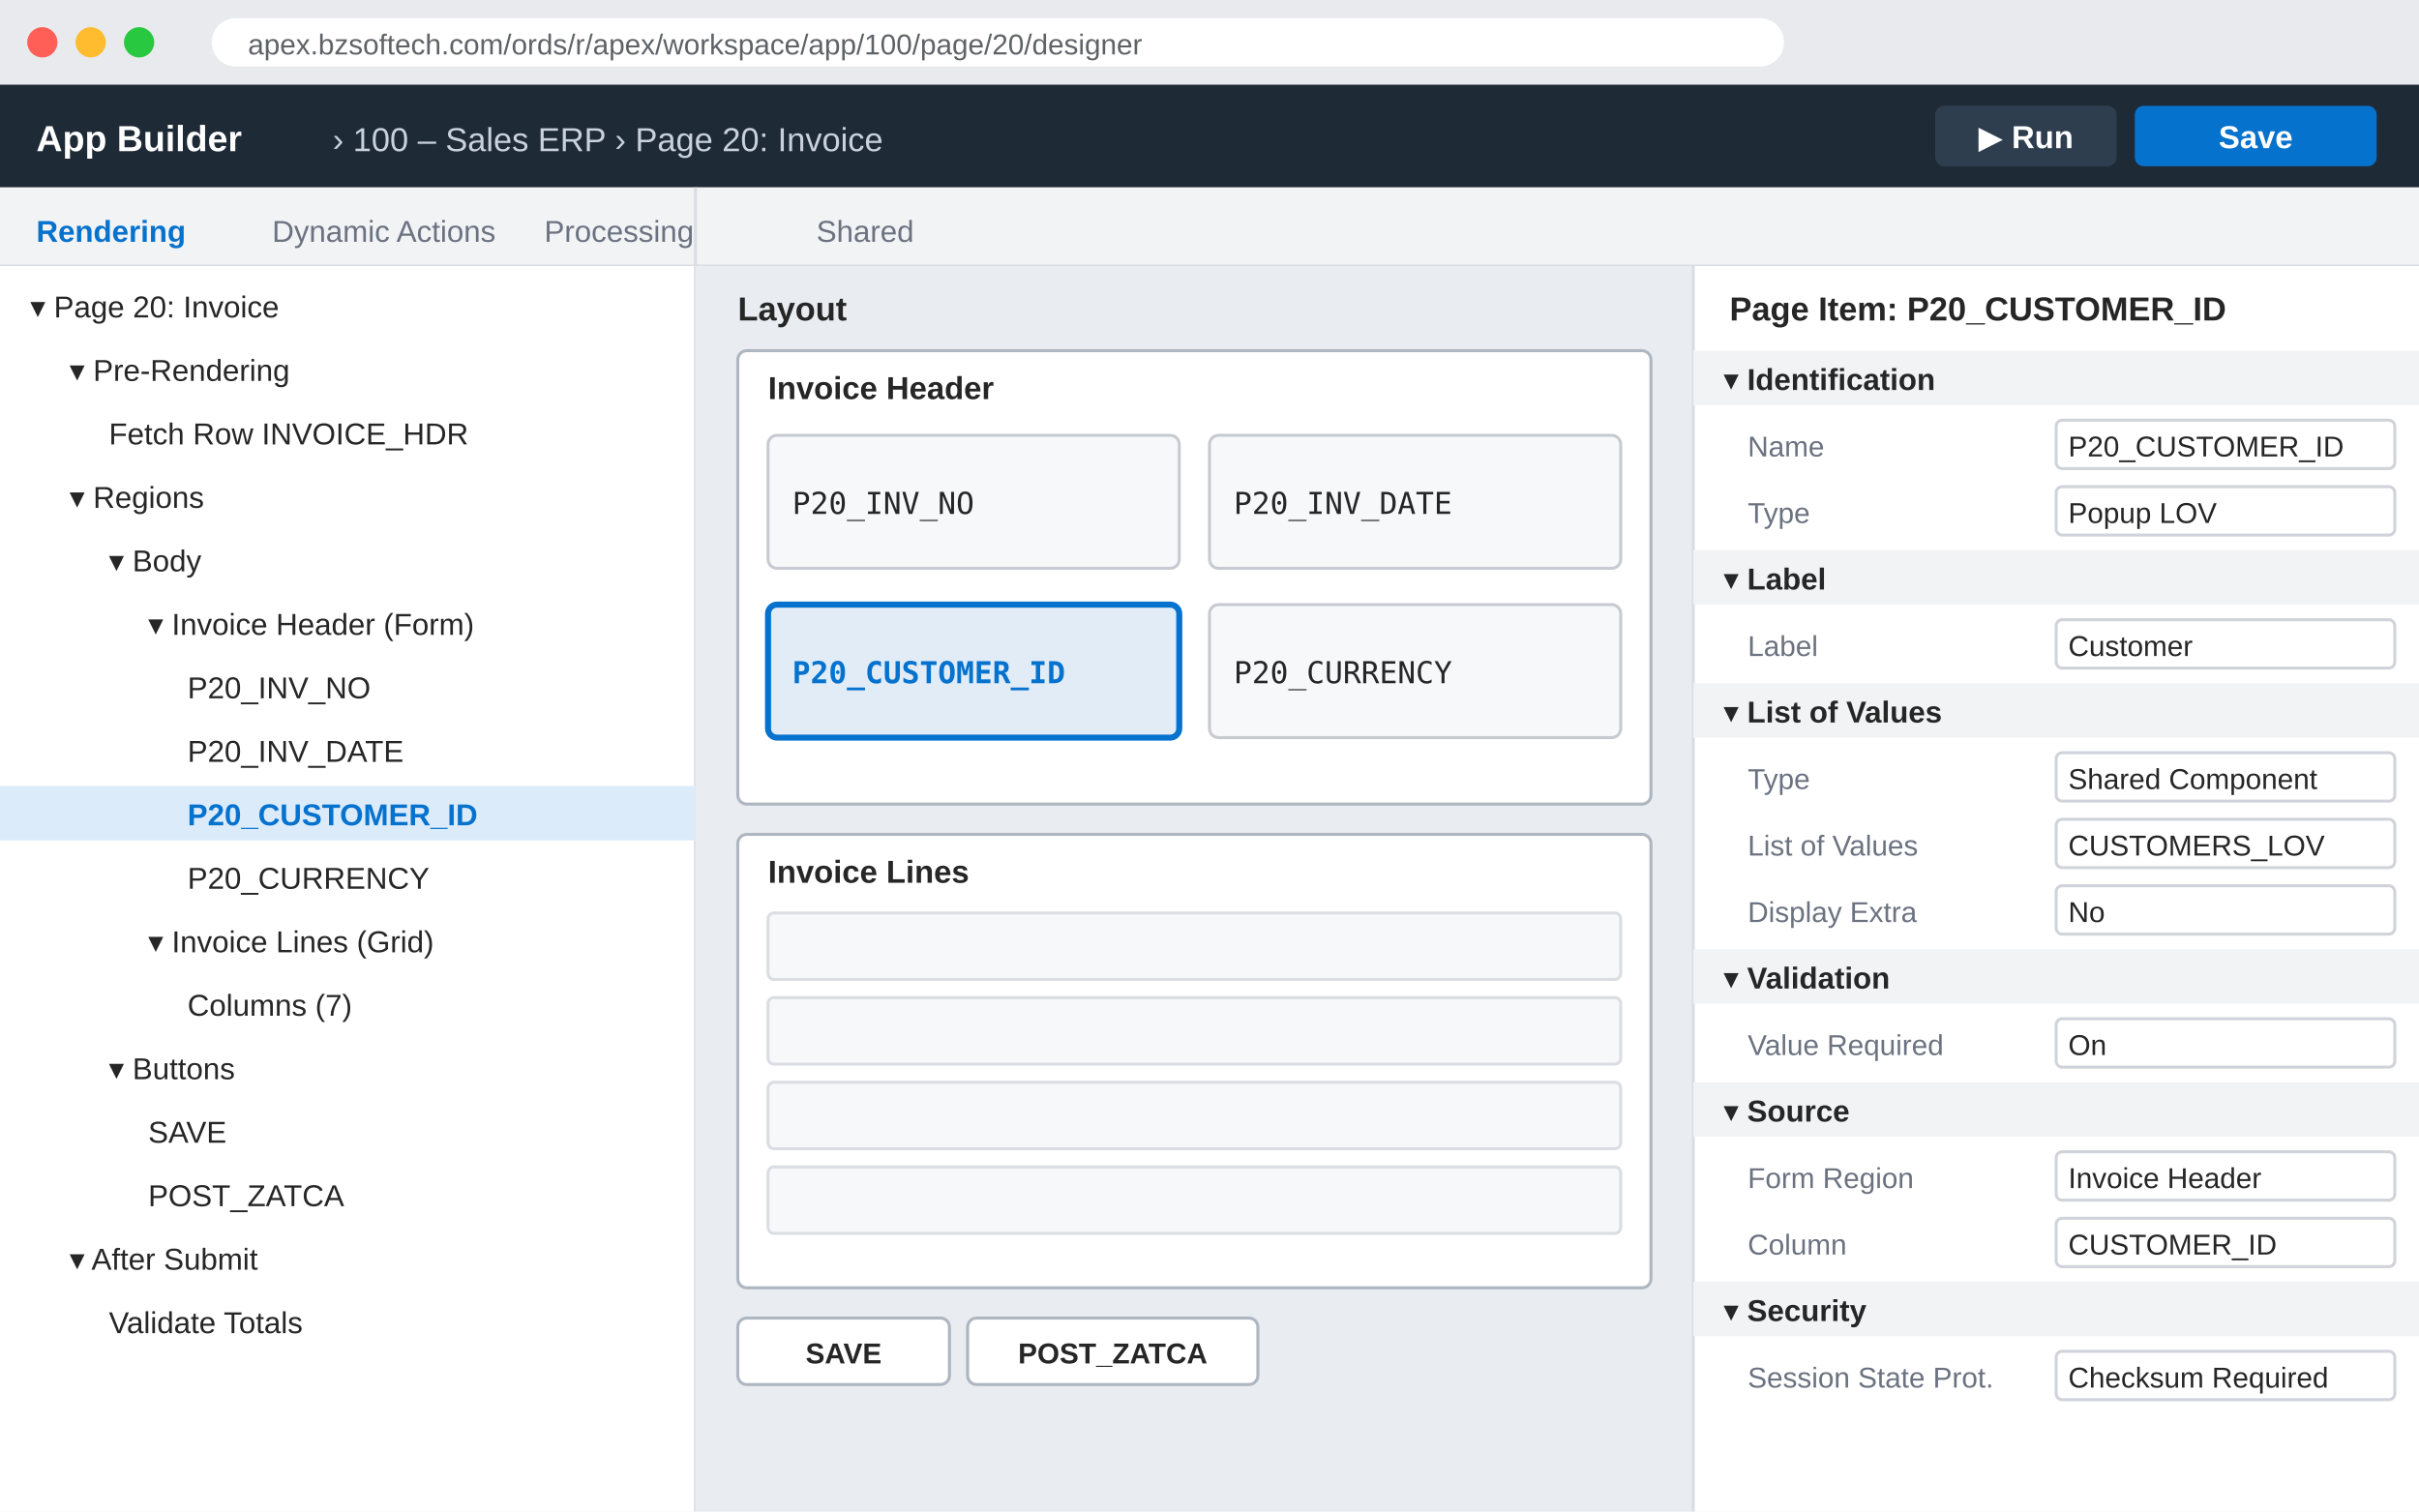
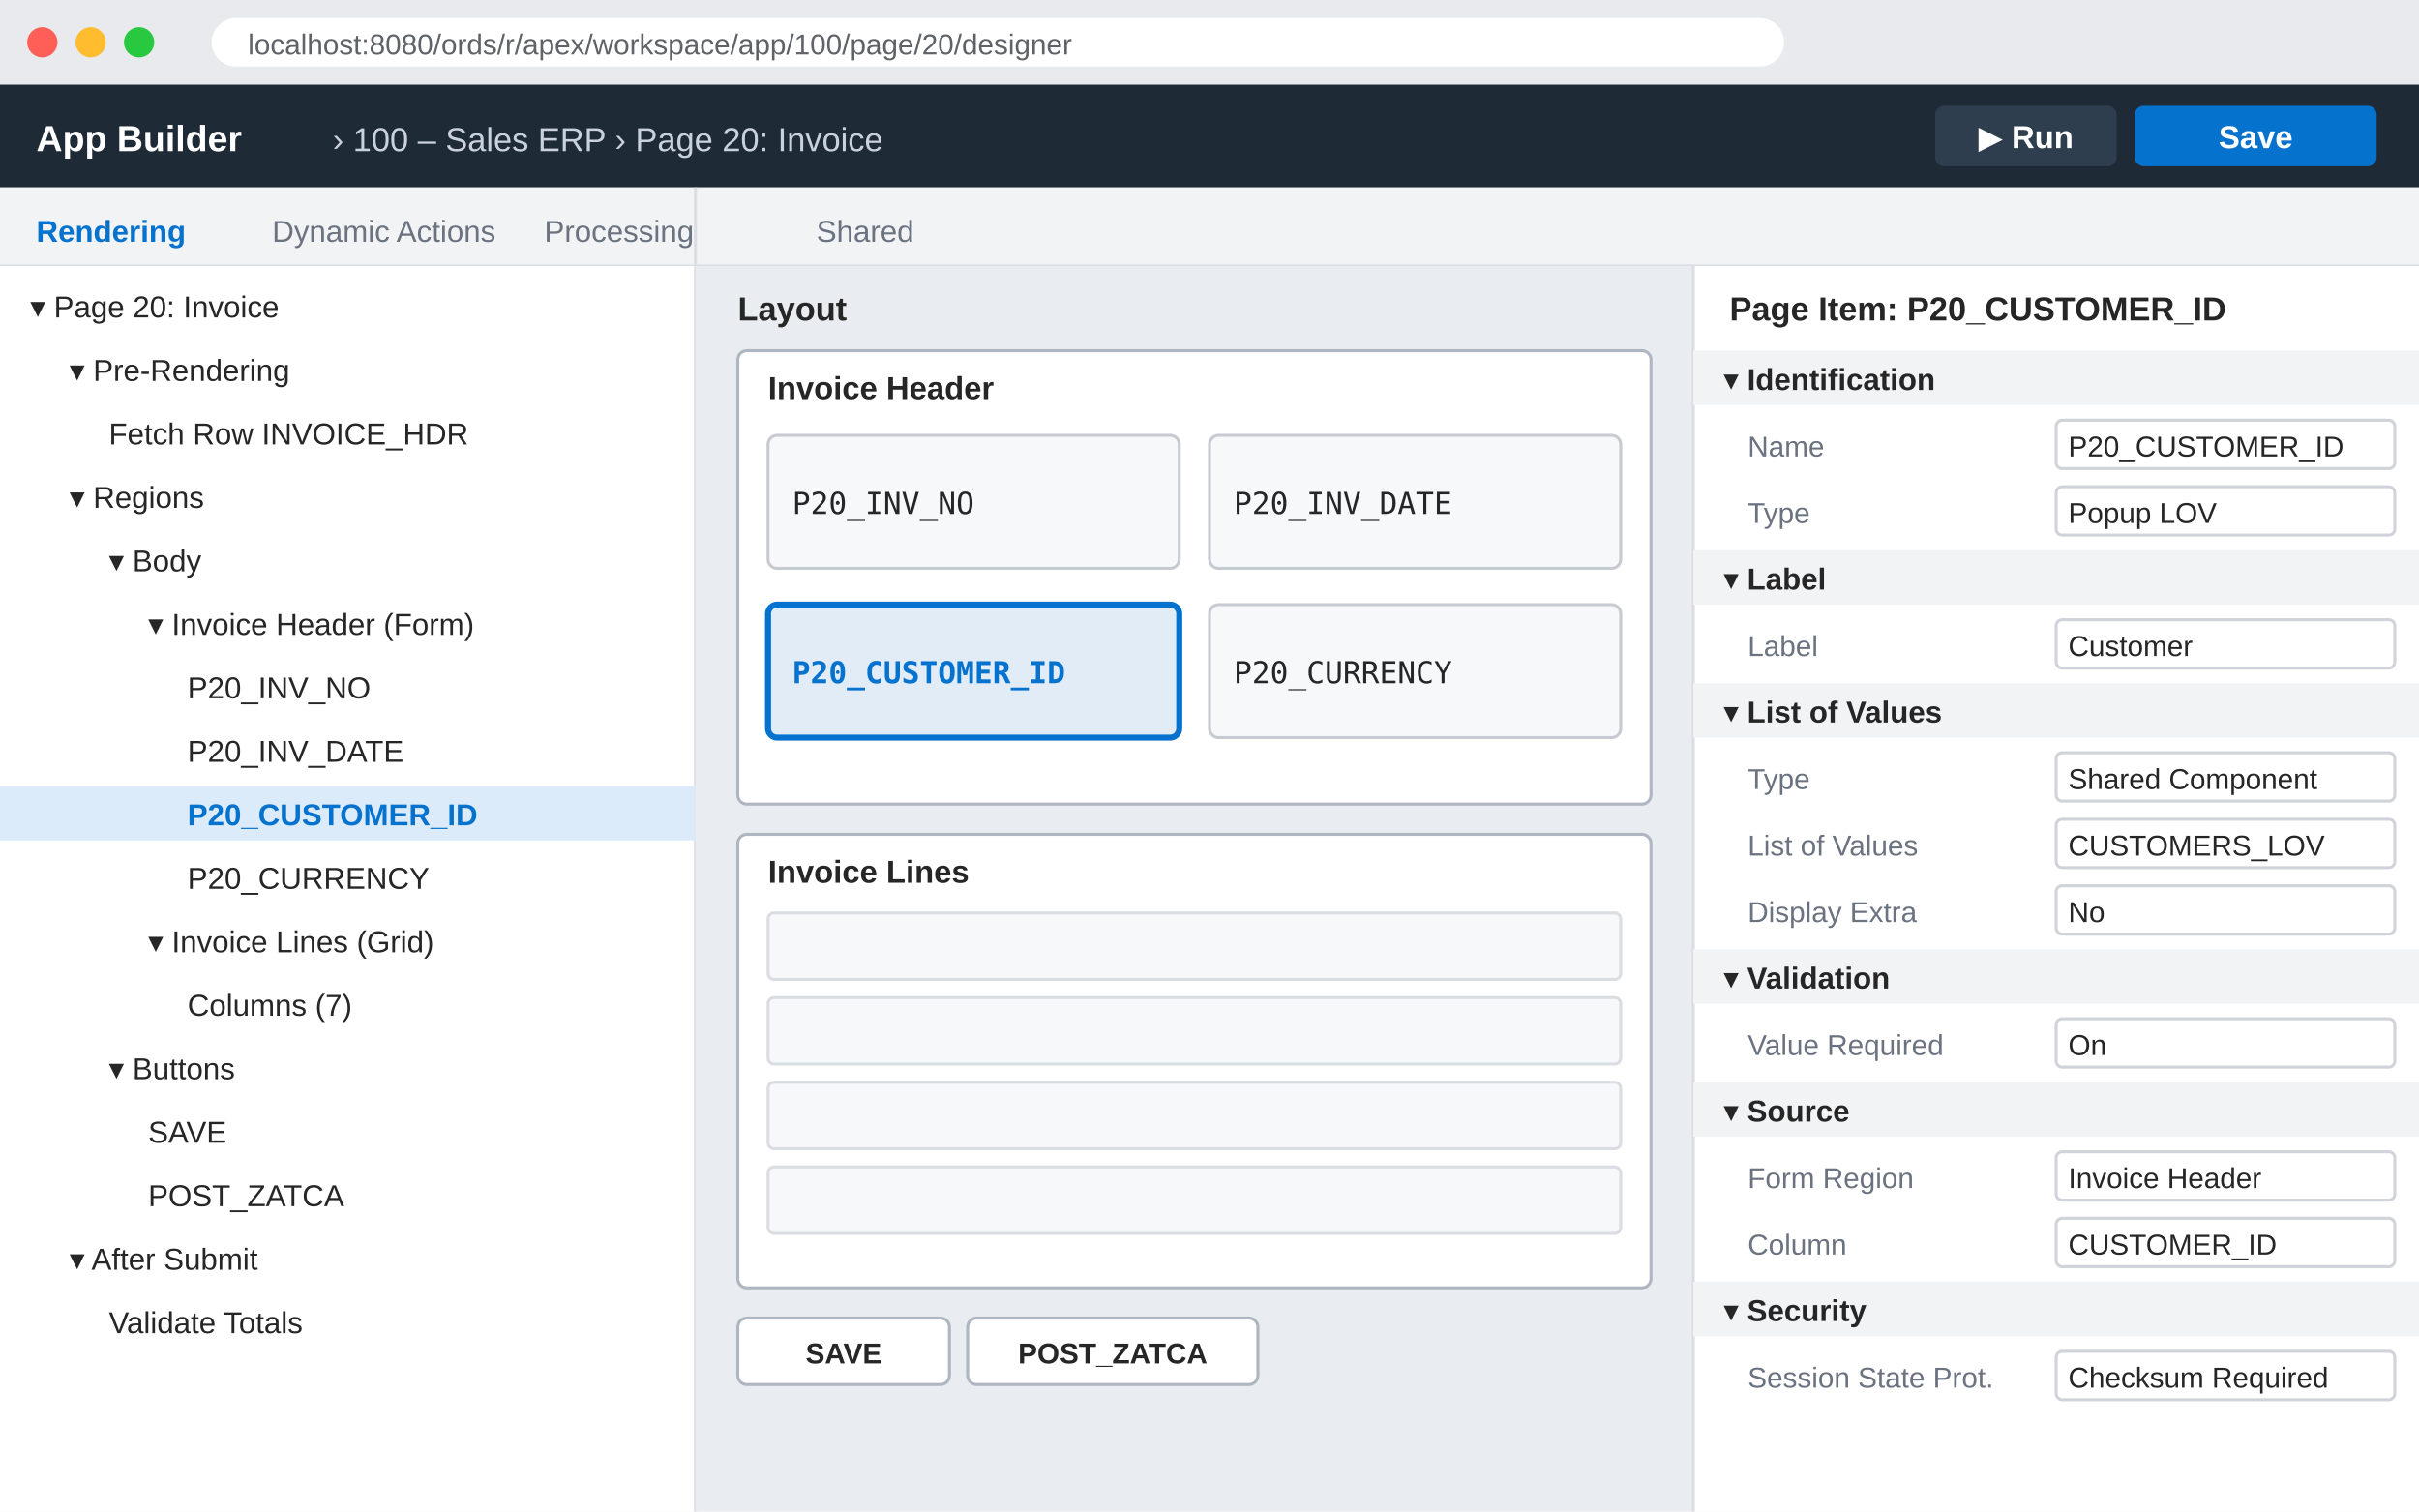
<svg xmlns="http://www.w3.org/2000/svg" viewBox="0 0 800 500" width="800" height="500">
  <rect x="0" y="0" width="800" height="500" rx="0" fill="#fff" stroke="none" stroke-width="1" />
  <rect x="0" y="0" width="800" height="28" rx="0" fill="#E8EAED" stroke="none" stroke-width="1" />
  <circle cx="14" cy="14" r="5" fill="#FF5F57" />
  <circle cx="30" cy="14" r="5" fill="#FEBC2E" />
  <circle cx="46" cy="14" r="5" fill="#28C840" />
  <rect x="70" y="6" width="520" height="16" rx="8" fill="#fff" stroke="none" stroke-width="1" />
-   <text x="82" y="18" font-family="Arial,Helvetica,sans-serif" font-size="9.5" fill="#5F6368" font-weight="normal" text-anchor="start">apex.bzsoftech.com/ords/r/apex/workspace/app/100/page/20/designer</text>
+   <text x="82" y="18" font-family="Arial,Helvetica,sans-serif" font-size="9.5" fill="#5F6368" font-weight="normal" text-anchor="start">localhost:8080/ords/r/apex/workspace/app/100/page/20/designer</text>
  <rect x="0" y="28" width="800" height="34" rx="0" fill="#1F2A37" stroke="none" stroke-width="1" />
  <text x="12" y="50" font-family="Arial,Helvetica,sans-serif" font-size="12" fill="#fff" font-weight="bold" text-anchor="start">App Builder</text>
  <text x="110" y="50" font-family="Arial,Helvetica,sans-serif" font-size="11" fill="#C9D2DC" font-weight="normal" text-anchor="start">›  100 – Sales ERP  ›  Page 20: Invoice</text>
  <rect x="640" y="35" width="60" height="20" rx="3" fill="#2F3E4F" stroke="none" stroke-width="1" />
  <text x="670" y="49" font-family="Arial,Helvetica,sans-serif" font-size="10.5" fill="#fff" font-weight="bold" text-anchor="middle">▶ Run</text>
  <rect x="706" y="35" width="80" height="20" rx="3" fill="#0572CE" stroke="none" stroke-width="1" />
  <text x="746" y="49" font-family="Arial,Helvetica,sans-serif" font-size="10.5" fill="#fff" font-weight="bold" text-anchor="middle">Save</text>
  <rect x="0" y="62" width="800" height="26" rx="0" fill="#F2F3F5" stroke="none" stroke-width="1" />
  <line x1="0" y1="88" x2="800" y2="88" stroke="#DADDE2" stroke-width="1" />
  <text x="12" y="80" font-family="Arial,Helvetica,sans-serif" font-size="10" fill="#0572CE" font-weight="bold" text-anchor="start">Rendering</text>
  <text x="90" y="80" font-family="Arial,Helvetica,sans-serif" font-size="10" fill="#6B7280" font-weight="normal" text-anchor="start">Dynamic Actions</text>
  <text x="180" y="80" font-family="Arial,Helvetica,sans-serif" font-size="10" fill="#6B7280" font-weight="normal" text-anchor="start">Processing</text>
  <text x="270" y="80" font-family="Arial,Helvetica,sans-serif" font-size="10" fill="#6B7280" font-weight="normal" text-anchor="start">Shared</text>
  <rect x="0" y="88" width="230" height="412" rx="0" fill="#fff" stroke="none" stroke-width="1" />
  <line x1="230" y1="62" x2="230" y2="500" stroke="#DADDE2" stroke-width="1" />
  <text x="10" y="105" font-family="Arial,Helvetica,sans-serif" font-size="10" fill="#262626" font-weight="normal" text-anchor="start">▾ Page 20: Invoice</text>
  <text x="23" y="126" font-family="Arial,Helvetica,sans-serif" font-size="10" fill="#262626" font-weight="normal" text-anchor="start">▾ Pre-Rendering</text>
  <text x="36" y="147" font-family="Arial,Helvetica,sans-serif" font-size="10" fill="#262626" font-weight="normal" text-anchor="start">Fetch Row INVOICE_HDR</text>
  <text x="23" y="168" font-family="Arial,Helvetica,sans-serif" font-size="10" fill="#262626" font-weight="normal" text-anchor="start">▾ Regions</text>
  <text x="36" y="189" font-family="Arial,Helvetica,sans-serif" font-size="10" fill="#262626" font-weight="normal" text-anchor="start">▾ Body</text>
  <text x="49" y="210" font-family="Arial,Helvetica,sans-serif" font-size="10" fill="#262626" font-weight="normal" text-anchor="start">▾ Invoice Header (Form)</text>
  <text x="62" y="231" font-family="Arial,Helvetica,sans-serif" font-size="10" fill="#262626" font-weight="normal" text-anchor="start">P20_INV_NO</text>
  <text x="62" y="252" font-family="Arial,Helvetica,sans-serif" font-size="10" fill="#262626" font-weight="normal" text-anchor="start">P20_INV_DATE</text>
  <rect x="0" y="260" width="230" height="18" rx="0" fill="#DCEBFA" stroke="none" stroke-width="1" />
  <text x="62" y="273" font-family="Arial,Helvetica,sans-serif" font-size="10" fill="#0572CE" font-weight="bold" text-anchor="start">P20_CUSTOMER_ID</text>
  <text x="62" y="294" font-family="Arial,Helvetica,sans-serif" font-size="10" fill="#262626" font-weight="normal" text-anchor="start">P20_CURRENCY</text>
  <text x="49" y="315" font-family="Arial,Helvetica,sans-serif" font-size="10" fill="#262626" font-weight="normal" text-anchor="start">▾ Invoice Lines (Grid)</text>
  <text x="62" y="336" font-family="Arial,Helvetica,sans-serif" font-size="10" fill="#262626" font-weight="normal" text-anchor="start">Columns (7)</text>
  <text x="36" y="357" font-family="Arial,Helvetica,sans-serif" font-size="10" fill="#262626" font-weight="normal" text-anchor="start">▾ Buttons</text>
  <text x="49" y="378" font-family="Arial,Helvetica,sans-serif" font-size="10" fill="#262626" font-weight="normal" text-anchor="start">SAVE</text>
  <text x="49" y="399" font-family="Arial,Helvetica,sans-serif" font-size="10" fill="#262626" font-weight="normal" text-anchor="start">POST_ZATCA</text>
  <text x="23" y="420" font-family="Arial,Helvetica,sans-serif" font-size="10" fill="#262626" font-weight="normal" text-anchor="start">▾ After Submit</text>
  <text x="36" y="441" font-family="Arial,Helvetica,sans-serif" font-size="10" fill="#262626" font-weight="normal" text-anchor="start">Validate Totals</text>
  <rect x="230" y="88" width="330" height="412" rx="0" fill="#E9ECF0" stroke="none" stroke-width="1" />
  <text x="244" y="106" font-family="Arial,Helvetica,sans-serif" font-size="11" fill="#262626" font-weight="bold" text-anchor="start">Layout</text>
  <rect x="244" y="116" width="302" height="150" rx="3" fill="#fff" stroke="#AEB6C1" stroke-width="1" />
  <text x="254" y="132" font-family="Arial,Helvetica,sans-serif" font-size="10.5" fill="#262626" font-weight="bold" text-anchor="start">Invoice Header</text>
  <rect x="254" y="144" width="136" height="44" rx="3" fill="#F7F8FA" stroke="#C7CBD1" stroke-width="1" />
  <text x="262" y="170" font-family="Consolas,monospace" font-size="10" fill="#262626" font-weight="normal" text-anchor="start">P20_INV_NO</text>
  <rect x="400" y="144" width="136" height="44" rx="3" fill="#F7F8FA" stroke="#C7CBD1" stroke-width="1" />
  <text x="408" y="170" font-family="Consolas,monospace" font-size="10" fill="#262626" font-weight="normal" text-anchor="start">P20_INV_DATE</text>
  <rect x="254" y="200" width="136" height="44" rx="3" fill="#E1ECF7" stroke="#0572CE" stroke-width="2" />
  <text x="262" y="226" font-family="Consolas,monospace" font-size="10" fill="#0572CE" font-weight="bold" text-anchor="start">P20_CUSTOMER_ID</text>
  <rect x="400" y="200" width="136" height="44" rx="3" fill="#F7F8FA" stroke="#C7CBD1" stroke-width="1" />
  <text x="408" y="226" font-family="Consolas,monospace" font-size="10" fill="#262626" font-weight="normal" text-anchor="start">P20_CURRENCY</text>
  <rect x="244" y="276" width="302" height="150" rx="3" fill="#fff" stroke="#AEB6C1" stroke-width="1" />
  <text x="254" y="292" font-family="Arial,Helvetica,sans-serif" font-size="10.5" fill="#262626" font-weight="bold" text-anchor="start">Invoice Lines</text>
  <rect x="254" y="302" width="282" height="22" rx="2" fill="#F7F8FA" stroke="#DADDE2" stroke-width="1" />
  <rect x="254" y="330" width="282" height="22" rx="2" fill="#F7F8FA" stroke="#DADDE2" stroke-width="1" />
  <rect x="254" y="358" width="282" height="22" rx="2" fill="#F7F8FA" stroke="#DADDE2" stroke-width="1" />
  <rect x="254" y="386" width="282" height="22" rx="2" fill="#F7F8FA" stroke="#DADDE2" stroke-width="1" />
  <rect x="244" y="436" width="70" height="22" rx="3" fill="#fff" stroke="#AEB6C1" stroke-width="1" />
  <text x="279" y="451" font-family="Arial,Helvetica,sans-serif" font-size="9.5" fill="#262626" font-weight="bold" text-anchor="middle">SAVE</text>
  <rect x="320" y="436" width="96" height="22" rx="3" fill="#fff" stroke="#AEB6C1" stroke-width="1" />
  <text x="368" y="451" font-family="Arial,Helvetica,sans-serif" font-size="9.5" fill="#262626" font-weight="bold" text-anchor="middle">POST_ZATCA</text>
  <rect x="560" y="88" width="240" height="412" rx="0" fill="#fff" stroke="none" stroke-width="1" />
  <line x1="560" y1="88" x2="560" y2="500" stroke="#DADDE2" stroke-width="1" />
  <text x="572" y="106" font-family="Arial,Helvetica,sans-serif" font-size="11" fill="#262626" font-weight="bold" text-anchor="start">Page Item: P20_CUSTOMER_ID</text>
  <rect x="560" y="116" width="240" height="18" rx="0" fill="#F2F3F5" stroke="none" stroke-width="1" />
  <text x="570" y="129" font-family="Arial,Helvetica,sans-serif" font-size="10" fill="#262626" font-weight="bold" text-anchor="start">▾ Identification</text>
  <text x="578" y="151" font-family="Arial,Helvetica,sans-serif" font-size="9.5" fill="#6B7280" font-weight="normal" text-anchor="start">Name</text>
  <rect x="680" y="139" width="112" height="16" rx="2" fill="#fff" stroke="#D0D4DA" stroke-width="1" />
  <text x="684" y="151" font-family="Arial,Helvetica,sans-serif" font-size="9.5" fill="#262626" font-weight="normal" text-anchor="start">P20_CUSTOMER_ID</text>
  <text x="578" y="173" font-family="Arial,Helvetica,sans-serif" font-size="9.5" fill="#6B7280" font-weight="normal" text-anchor="start">Type</text>
  <rect x="680" y="161" width="112" height="16" rx="2" fill="#fff" stroke="#D0D4DA" stroke-width="1" />
  <text x="684" y="173" font-family="Arial,Helvetica,sans-serif" font-size="9.5" fill="#262626" font-weight="normal" text-anchor="start">Popup LOV</text>
  <rect x="560" y="182" width="240" height="18" rx="0" fill="#F2F3F5" stroke="none" stroke-width="1" />
  <text x="570" y="195" font-family="Arial,Helvetica,sans-serif" font-size="10" fill="#262626" font-weight="bold" text-anchor="start">▾ Label</text>
  <text x="578" y="217" font-family="Arial,Helvetica,sans-serif" font-size="9.5" fill="#6B7280" font-weight="normal" text-anchor="start">Label</text>
  <rect x="680" y="205" width="112" height="16" rx="2" fill="#fff" stroke="#D0D4DA" stroke-width="1" />
  <text x="684" y="217" font-family="Arial,Helvetica,sans-serif" font-size="9.5" fill="#262626" font-weight="normal" text-anchor="start">Customer</text>
  <rect x="560" y="226" width="240" height="18" rx="0" fill="#F2F3F5" stroke="none" stroke-width="1" />
  <text x="570" y="239" font-family="Arial,Helvetica,sans-serif" font-size="10" fill="#262626" font-weight="bold" text-anchor="start">▾ List of Values</text>
  <text x="578" y="261" font-family="Arial,Helvetica,sans-serif" font-size="9.5" fill="#6B7280" font-weight="normal" text-anchor="start">Type</text>
  <rect x="680" y="249" width="112" height="16" rx="2" fill="#fff" stroke="#D0D4DA" stroke-width="1" />
  <text x="684" y="261" font-family="Arial,Helvetica,sans-serif" font-size="9.5" fill="#262626" font-weight="normal" text-anchor="start">Shared Component</text>
  <text x="578" y="283" font-family="Arial,Helvetica,sans-serif" font-size="9.5" fill="#6B7280" font-weight="normal" text-anchor="start">List of Values</text>
  <rect x="680" y="271" width="112" height="16" rx="2" fill="#fff" stroke="#D0D4DA" stroke-width="1" />
  <text x="684" y="283" font-family="Arial,Helvetica,sans-serif" font-size="9.5" fill="#262626" font-weight="normal" text-anchor="start">CUSTOMERS_LOV</text>
  <text x="578" y="305" font-family="Arial,Helvetica,sans-serif" font-size="9.5" fill="#6B7280" font-weight="normal" text-anchor="start">Display Extra</text>
  <rect x="680" y="293" width="112" height="16" rx="2" fill="#fff" stroke="#D0D4DA" stroke-width="1" />
  <text x="684" y="305" font-family="Arial,Helvetica,sans-serif" font-size="9.5" fill="#262626" font-weight="normal" text-anchor="start">No</text>
  <rect x="560" y="314" width="240" height="18" rx="0" fill="#F2F3F5" stroke="none" stroke-width="1" />
  <text x="570" y="327" font-family="Arial,Helvetica,sans-serif" font-size="10" fill="#262626" font-weight="bold" text-anchor="start">▾ Validation</text>
  <text x="578" y="349" font-family="Arial,Helvetica,sans-serif" font-size="9.5" fill="#6B7280" font-weight="normal" text-anchor="start">Value Required</text>
  <rect x="680" y="337" width="112" height="16" rx="2" fill="#fff" stroke="#D0D4DA" stroke-width="1" />
  <text x="684" y="349" font-family="Arial,Helvetica,sans-serif" font-size="9.5" fill="#262626" font-weight="normal" text-anchor="start">On</text>
  <rect x="560" y="358" width="240" height="18" rx="0" fill="#F2F3F5" stroke="none" stroke-width="1" />
  <text x="570" y="371" font-family="Arial,Helvetica,sans-serif" font-size="10" fill="#262626" font-weight="bold" text-anchor="start">▾ Source</text>
  <text x="578" y="393" font-family="Arial,Helvetica,sans-serif" font-size="9.5" fill="#6B7280" font-weight="normal" text-anchor="start">Form Region</text>
  <rect x="680" y="381" width="112" height="16" rx="2" fill="#fff" stroke="#D0D4DA" stroke-width="1" />
  <text x="684" y="393" font-family="Arial,Helvetica,sans-serif" font-size="9.5" fill="#262626" font-weight="normal" text-anchor="start">Invoice Header</text>
  <text x="578" y="415" font-family="Arial,Helvetica,sans-serif" font-size="9.5" fill="#6B7280" font-weight="normal" text-anchor="start">Column</text>
  <rect x="680" y="403" width="112" height="16" rx="2" fill="#fff" stroke="#D0D4DA" stroke-width="1" />
  <text x="684" y="415" font-family="Arial,Helvetica,sans-serif" font-size="9.5" fill="#262626" font-weight="normal" text-anchor="start">CUSTOMER_ID</text>
  <rect x="560" y="424" width="240" height="18" rx="0" fill="#F2F3F5" stroke="none" stroke-width="1" />
  <text x="570" y="437" font-family="Arial,Helvetica,sans-serif" font-size="10" fill="#262626" font-weight="bold" text-anchor="start">▾ Security</text>
  <text x="578" y="459" font-family="Arial,Helvetica,sans-serif" font-size="9.5" fill="#6B7280" font-weight="normal" text-anchor="start">Session State Prot.</text>
  <rect x="680" y="447" width="112" height="16" rx="2" fill="#fff" stroke="#D0D4DA" stroke-width="1" />
  <text x="684" y="459" font-family="Arial,Helvetica,sans-serif" font-size="9.5" fill="#262626" font-weight="normal" text-anchor="start">Checksum Required</text>
</svg>
